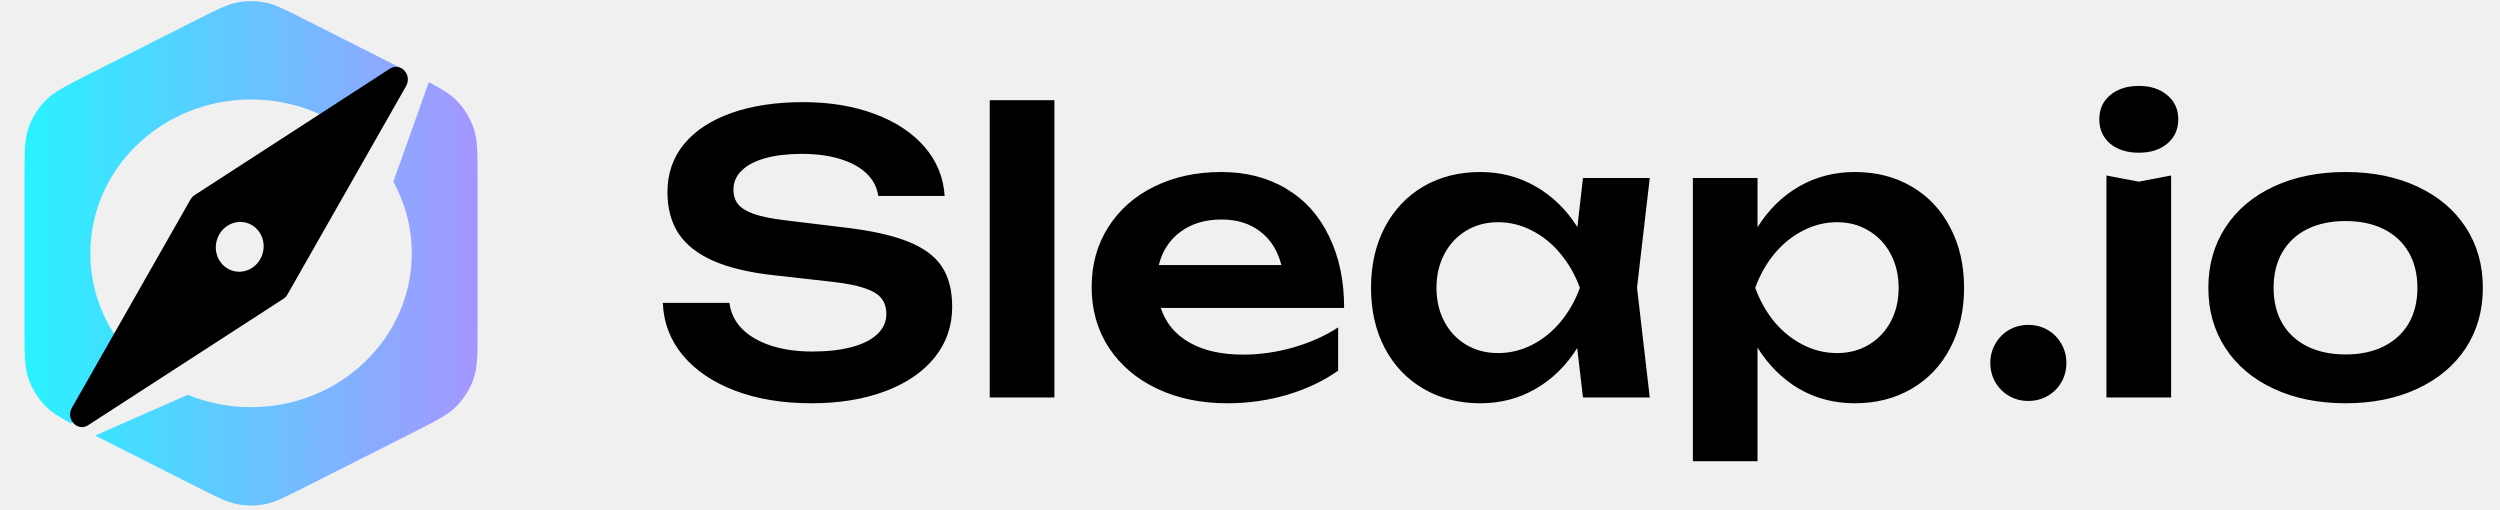
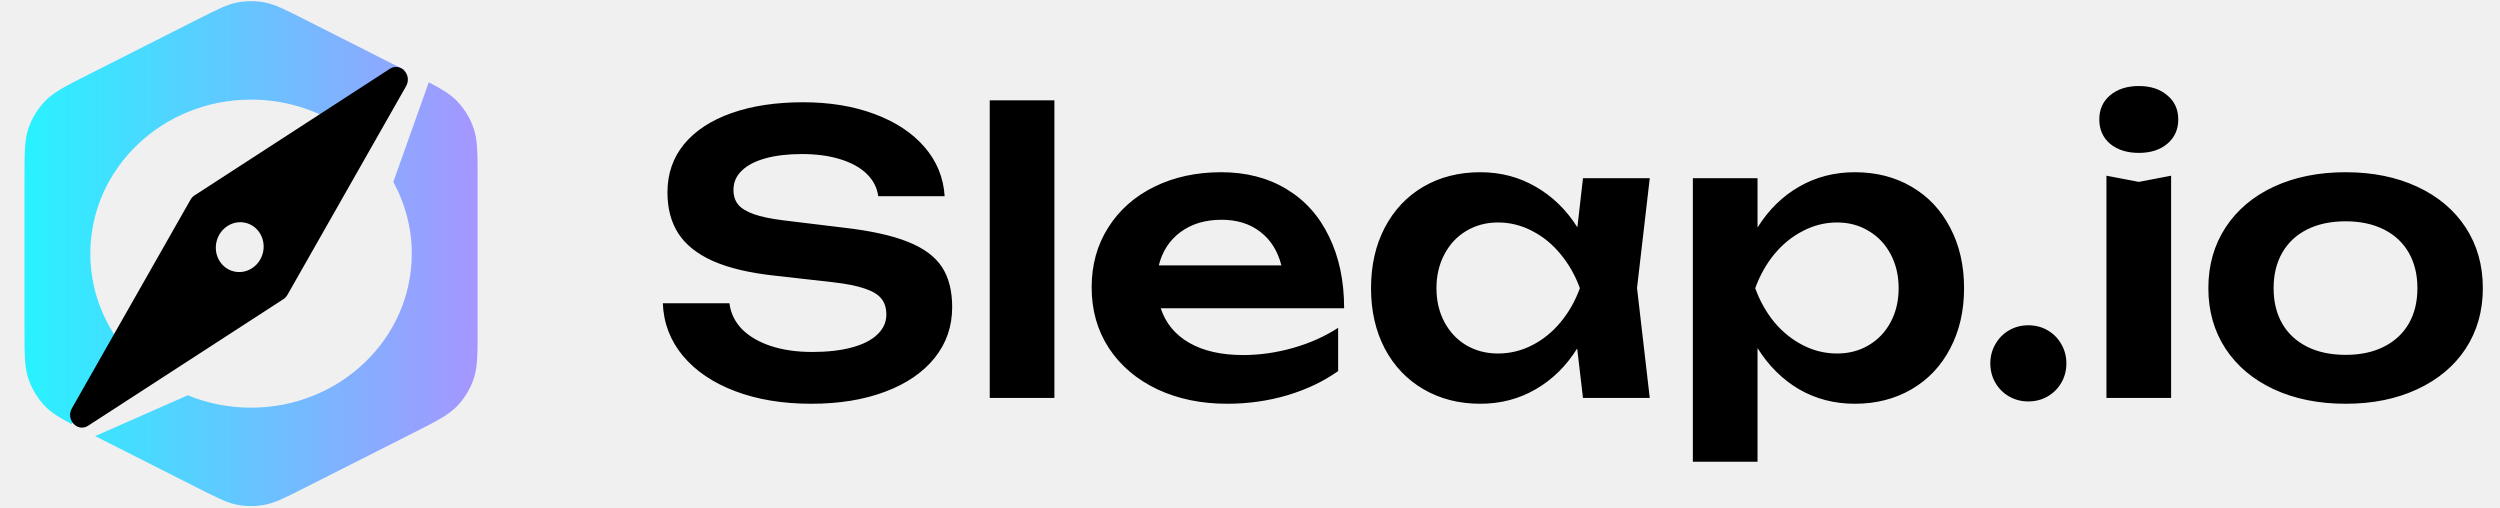
- <svg xmlns="http://www.w3.org/2000/svg" width="304" height="62" viewBox="0 0 304 62" fill="none">
-   <g clip-path="url(#clip0_1524_55)">
-     <path fill-rule="evenodd" clip-rule="evenodd" d="M24.082 2.323C26.444 1.13 27.625 0.533 28.866 0.299C29.964 0.091 31.091 0.091 32.189 0.299C33.429 0.533 34.611 1.13 36.973 2.323L49.193 8.496L40.661 14.805C37.706 13.087 34.237 12.098 30.527 12.098C19.733 12.098 10.983 20.473 10.983 30.805C10.983 35.121 12.51 39.096 15.075 42.261L8.708 51.508C7.194 50.712 6.255 50.126 5.512 49.363C4.592 48.418 3.892 47.281 3.463 46.033C2.979 44.622 2.979 43.025 2.979 39.831V21.778C2.979 18.585 2.979 16.988 3.463 15.577C3.892 14.329 4.592 13.192 5.512 12.246C6.553 11.178 7.978 10.458 10.829 9.018L24.082 2.323ZM22.835 48.007L11.57 52.966L24.082 59.286C26.444 60.48 27.625 61.076 28.866 61.311C29.964 61.519 31.091 61.519 32.189 61.311C33.429 61.076 34.611 60.48 36.973 59.286L50.226 52.592C53.077 51.152 54.502 50.432 55.543 49.363C56.463 48.418 57.163 47.281 57.592 46.033C58.076 44.622 58.076 43.025 58.076 39.831V21.778C58.076 18.585 58.076 16.988 57.592 15.577C57.163 14.329 56.463 13.192 55.543 12.246C54.766 11.449 53.776 10.846 52.141 9.994L47.828 22.092C49.261 24.694 50.072 27.659 50.072 30.805C50.072 41.137 41.322 49.512 30.527 49.512C27.796 49.512 25.196 48.976 22.835 48.007Z" fill="url(#paint0_linear_1524_55)" />
-     <path fill-rule="evenodd" clip-rule="evenodd" d="M47.402 8.358L23.652 23.733C23.455 23.861 23.289 24.038 23.169 24.249L8.741 49.592C7.958 50.967 9.429 52.539 10.717 51.705L34.467 36.33C34.665 36.202 34.831 36.025 34.951 35.813L49.379 10.471C50.161 9.096 48.691 7.524 47.402 8.358ZM28.366 32.948C29.913 33.362 31.519 32.386 31.953 30.766C32.387 29.147 31.485 27.498 29.938 27.083C28.391 26.669 26.785 27.645 26.351 29.265C25.917 30.884 26.819 32.533 28.366 32.948Z" fill="black" />
-     <path d="M88.697 36.831C88.853 38.036 89.362 39.085 90.222 39.977C91.099 40.853 92.264 41.534 93.72 42.019C95.191 42.504 96.881 42.746 98.79 42.746C100.621 42.746 102.209 42.566 103.555 42.207C104.916 41.847 105.957 41.322 106.676 40.634C107.412 39.946 107.78 39.132 107.78 38.193C107.78 37.41 107.576 36.769 107.17 36.268C106.778 35.767 106.105 35.361 105.151 35.047C104.212 34.719 102.913 34.461 101.255 34.273L94.166 33.475C91.13 33.146 88.65 32.559 86.725 31.714C84.816 30.869 83.408 29.758 82.5 28.381C81.608 27.004 81.162 25.33 81.162 23.358C81.162 21.105 81.835 19.157 83.181 17.514C84.542 15.87 86.467 14.611 88.955 13.734C91.443 12.858 94.346 12.42 97.663 12.42C100.902 12.42 103.797 12.897 106.348 13.852C108.915 14.806 110.941 16.144 112.428 17.866C113.914 19.587 114.728 21.574 114.869 23.828H106.794C106.654 22.795 106.192 21.895 105.409 21.128C104.627 20.361 103.555 19.767 102.193 19.344C100.848 18.922 99.283 18.711 97.499 18.711C95.809 18.711 94.338 18.883 93.086 19.227C91.835 19.571 90.872 20.072 90.199 20.729C89.526 21.371 89.189 22.145 89.189 23.053C89.189 23.773 89.378 24.367 89.753 24.837C90.144 25.306 90.778 25.698 91.655 26.011C92.546 26.323 93.751 26.574 95.269 26.762L102.616 27.654C105.887 28.029 108.476 28.6 110.386 29.367C112.295 30.118 113.672 31.128 114.517 32.395C115.361 33.663 115.784 35.298 115.784 37.301C115.784 39.648 115.072 41.706 113.648 43.474C112.224 45.242 110.213 46.612 107.616 47.582C105.034 48.552 102.045 49.037 98.649 49.037C95.175 49.037 92.093 48.529 89.401 47.511C86.709 46.494 84.589 45.062 83.04 43.216C81.506 41.37 80.693 39.241 80.599 36.831H88.697ZM128.215 12.185V48.333H120.351V12.185H128.215ZM149.221 49.037C146.06 49.037 143.228 48.45 140.724 47.277C138.221 46.087 136.264 44.429 134.856 42.301C133.448 40.157 132.744 37.692 132.744 34.907C132.744 32.168 133.416 29.743 134.762 27.63C136.108 25.502 137.978 23.851 140.372 22.677C142.766 21.504 145.473 20.917 148.494 20.917C151.529 20.917 154.174 21.598 156.428 22.959C158.681 24.305 160.41 26.23 161.615 28.733C162.835 31.221 163.446 34.124 163.446 37.442H141.147C141.741 39.257 142.9 40.657 144.621 41.643C146.342 42.629 148.525 43.122 151.169 43.122C153.188 43.122 155.215 42.833 157.249 42.254C159.283 41.675 161.106 40.861 162.718 39.812V45.07C160.949 46.322 158.892 47.3 156.545 48.004C154.213 48.693 151.772 49.037 149.221 49.037ZM155.817 32.231C155.363 30.462 154.502 29.101 153.235 28.147C151.983 27.176 150.418 26.691 148.541 26.691C146.553 26.691 144.886 27.192 143.541 28.194C142.211 29.179 141.334 30.525 140.912 32.231H155.817ZM191.786 42.324C190.455 44.452 188.773 46.103 186.739 47.277C184.72 48.45 182.475 49.037 180.002 49.037C177.42 49.037 175.12 48.45 173.101 47.277C171.082 46.103 169.51 44.452 168.383 42.324C167.272 40.196 166.716 37.755 166.716 35.001C166.716 32.231 167.272 29.782 168.383 27.654C169.51 25.51 171.075 23.851 173.078 22.677C175.096 21.504 177.405 20.917 180.002 20.917C182.475 20.917 184.72 21.504 186.739 22.677C188.773 23.835 190.463 25.479 191.809 27.607L192.49 21.645H200.611L199.062 34.977L200.611 48.333H192.49L191.786 42.324ZM174.674 35.001C174.674 36.534 174.994 37.903 175.636 39.108C176.278 40.313 177.162 41.252 178.289 41.925C179.431 42.598 180.722 42.934 182.162 42.934C183.617 42.934 185.002 42.598 186.316 41.925C187.631 41.252 188.781 40.321 189.767 39.132C190.768 37.927 191.551 36.55 192.114 35.001C191.551 33.451 190.768 32.074 189.767 30.869C188.781 29.665 187.631 28.726 186.316 28.053C185.002 27.364 183.617 27.02 182.162 27.02C180.722 27.02 179.431 27.364 178.289 28.053C177.162 28.726 176.278 29.672 175.636 30.893C174.994 32.098 174.674 33.467 174.674 35.001ZM213.716 21.645V27.63C215.061 25.486 216.744 23.835 218.762 22.677C220.797 21.504 223.058 20.917 225.546 20.917C228.144 20.917 230.444 21.504 232.447 22.677C234.465 23.851 236.03 25.51 237.141 27.654C238.268 29.782 238.831 32.231 238.831 35.001C238.831 37.755 238.268 40.196 237.141 42.324C236.03 44.452 234.465 46.103 232.447 47.277C230.428 48.45 228.128 49.037 225.546 49.037C223.058 49.037 220.797 48.45 218.762 47.277C216.744 46.087 215.061 44.421 213.716 42.277V56.079H205.852V21.645H213.716ZM213.434 35.001C213.997 36.55 214.772 37.927 215.758 39.132C216.759 40.321 217.917 41.252 219.232 41.925C220.546 42.598 221.931 42.934 223.386 42.934C224.826 42.934 226.109 42.598 227.235 41.925C228.378 41.252 229.27 40.313 229.912 39.108C230.553 37.903 230.874 36.534 230.874 35.001C230.874 33.467 230.553 32.098 229.912 30.893C229.27 29.672 228.378 28.726 227.235 28.053C226.109 27.364 224.826 27.02 223.386 27.02C221.931 27.02 220.546 27.364 219.232 28.053C217.917 28.726 216.759 29.665 215.758 30.869C214.772 32.074 213.997 33.451 213.434 35.001ZM246.647 48.755C245.786 48.755 245.004 48.552 244.3 48.145C243.595 47.738 243.04 47.183 242.633 46.479C242.227 45.775 242.023 44.992 242.023 44.131C242.023 43.286 242.227 42.512 242.633 41.808C243.04 41.088 243.595 40.525 244.3 40.118C245.004 39.711 245.786 39.507 246.647 39.507C247.508 39.507 248.29 39.711 248.994 40.118C249.698 40.525 250.254 41.088 250.661 41.808C251.068 42.512 251.271 43.286 251.271 44.131C251.271 44.992 251.068 45.775 250.661 46.479C250.254 47.183 249.698 47.738 248.994 48.145C248.29 48.552 247.508 48.755 246.647 48.755ZM260.087 22.091L264.007 21.34V48.333H256.144V21.34L260.087 22.091ZM255.275 14.509C255.275 13.288 255.713 12.31 256.59 11.575C257.482 10.824 258.648 10.448 260.087 10.448C261.512 10.448 262.662 10.824 263.538 11.575C264.43 12.31 264.876 13.288 264.876 14.509C264.876 15.73 264.43 16.715 263.538 17.467C262.662 18.202 261.512 18.57 260.087 18.57C258.648 18.57 257.482 18.202 256.59 17.467C255.713 16.715 255.275 15.73 255.275 14.509ZM285.225 49.037C281.939 49.037 279.029 48.45 276.494 47.277C273.974 46.103 272.018 44.46 270.625 42.347C269.233 40.219 268.536 37.77 268.536 35.001C268.536 32.215 269.233 29.758 270.625 27.63C272.018 25.502 273.974 23.851 276.494 22.677C279.029 21.504 281.939 20.917 285.225 20.917C288.511 20.917 291.414 21.504 293.933 22.677C296.468 23.851 298.432 25.502 299.825 27.63C301.218 29.758 301.914 32.215 301.914 35.001C301.914 37.77 301.218 40.219 299.825 42.347C298.432 44.46 296.468 46.103 293.933 47.277C291.414 48.45 288.511 49.037 285.225 49.037ZM276.47 35.001C276.47 36.659 276.822 38.099 277.526 39.319C278.23 40.525 279.24 41.456 280.554 42.113C281.868 42.77 283.426 43.099 285.225 43.099C287.025 43.099 288.574 42.77 289.873 42.113C291.187 41.456 292.197 40.525 292.901 39.319C293.605 38.099 293.957 36.659 293.957 35.001C293.957 33.342 293.605 31.902 292.901 30.682C292.197 29.461 291.187 28.522 289.873 27.865C288.558 27.208 287.009 26.879 285.225 26.879C283.426 26.879 281.868 27.208 280.554 27.865C279.24 28.522 278.23 29.461 277.526 30.682C276.822 31.902 276.47 33.342 276.47 35.001Z" fill="black" />
-   </g>
+ <svg xmlns="http://www.w3.org/2000/svg" width="315" height="64" viewBox="0 0 315 64" fill="none">
+   <path fill-rule="evenodd" clip-rule="evenodd" d="M24.953 2.41C27.401 1.173 28.625 0.554 29.91 0.31C31.048 0.094 32.216 0.094 33.354 0.31C34.639 0.554 35.863 1.173 38.311 2.41L50.973 8.814L42.132 15.36C39.07 13.577 35.476 12.551 31.632 12.551C20.447 12.551 11.38 21.24 11.38 31.958C11.38 36.436 12.962 40.56 15.621 43.844L9.023 53.436C7.455 52.61 6.482 52.003 5.712 51.211C4.758 50.231 4.033 49.051 3.588 47.756C3.086 46.292 3.086 44.636 3.086 41.323V22.593C3.086 19.281 3.086 17.624 3.588 16.16C4.033 14.866 4.758 13.686 5.712 12.705C6.79 11.596 8.267 10.849 11.22 9.356L24.953 2.41ZM23.661 49.805L11.989 54.949L24.953 61.506C27.401 62.744 28.625 63.363 29.91 63.606C31.048 63.822 32.216 63.822 33.354 63.606C34.639 63.363 35.863 62.744 38.31 61.506L52.043 54.561C54.997 53.067 56.474 52.32 57.552 51.211C58.506 50.231 59.231 49.051 59.675 47.756C60.178 46.292 60.178 44.636 60.178 41.323V22.593C60.178 19.281 60.178 17.624 59.675 16.16C59.231 14.866 58.506 13.686 57.552 12.705C56.748 11.878 55.722 11.252 54.027 10.368L49.558 22.919C51.043 25.619 51.884 28.695 51.884 31.958C51.884 42.677 42.817 51.366 31.632 51.366C28.802 51.366 26.107 50.81 23.661 49.805Z" fill="url(#paint0_linear_2001_3)" />
+   <path fill-rule="evenodd" clip-rule="evenodd" d="M49.118 8.671L24.508 24.622C24.303 24.754 24.131 24.938 24.007 25.157L9.057 51.449C8.246 52.875 9.77 54.506 11.105 53.641L35.714 37.69C35.919 37.557 36.091 37.373 36.216 37.154L51.165 10.863C51.976 9.436 50.453 7.805 49.118 8.671ZM29.393 34.181C30.996 34.611 32.66 33.598 33.109 31.918C33.559 30.238 32.624 28.527 31.021 28.097C29.418 27.667 27.754 28.68 27.304 30.36C26.855 32.041 27.79 33.751 29.393 34.181Z" fill="black" />
+   <path d="M91.906 38.21C92.068 39.46 92.595 40.548 93.487 41.473C94.395 42.383 95.603 43.089 97.111 43.592C98.635 44.095 100.387 44.347 102.365 44.347C104.262 44.347 105.908 44.16 107.302 43.787C108.712 43.413 109.791 42.869 110.537 42.155C111.299 41.441 111.68 40.597 111.68 39.623C111.68 38.811 111.469 38.145 111.048 37.626C110.642 37.106 109.945 36.684 108.956 36.359C107.983 36.019 106.637 35.751 104.919 35.556L97.573 34.728C94.427 34.387 91.857 33.778 89.863 32.902C87.885 32.025 86.426 30.872 85.486 29.444C84.561 28.015 84.099 26.278 84.099 24.233C84.099 21.895 84.796 19.874 86.191 18.169C87.602 16.464 89.596 15.158 92.174 14.248C94.752 13.339 97.76 12.885 101.197 12.885C104.554 12.885 107.553 13.38 110.197 14.37C112.856 15.361 114.955 16.748 116.496 18.534C118.036 20.32 118.879 22.382 119.025 24.72H110.659C110.513 23.648 110.034 22.715 109.223 21.919C108.413 21.124 107.302 20.507 105.891 20.069C104.497 19.63 102.876 19.411 101.027 19.411C99.276 19.411 97.751 19.59 96.454 19.947C95.158 20.304 94.16 20.823 93.463 21.505C92.766 22.171 92.417 22.974 92.417 23.916C92.417 24.663 92.612 25.28 93.001 25.767C93.406 26.254 94.063 26.66 94.971 26.984C95.895 27.309 97.144 27.569 98.716 27.764L106.329 28.689C109.718 29.078 112.402 29.671 114.38 30.466C116.358 31.246 117.785 32.293 118.661 33.608C119.536 34.923 119.974 36.619 119.974 38.697C119.974 41.132 119.236 43.267 117.761 45.102C116.285 46.936 114.201 48.357 111.51 49.363C108.834 50.37 105.737 50.873 102.219 50.873C98.619 50.873 95.425 50.345 92.636 49.29C89.847 48.235 87.65 46.749 86.045 44.834C84.456 42.918 83.613 40.71 83.515 38.21H91.906ZM132.854 12.641V50.142H124.706V12.641H132.854ZM154.621 50.873C151.346 50.873 148.41 50.264 145.816 49.047C143.222 47.813 141.195 46.092 139.736 43.884C138.276 41.66 137.547 39.103 137.547 36.213C137.547 33.372 138.244 30.856 139.639 28.665C141.033 26.457 142.97 24.744 145.452 23.526C147.932 22.309 150.737 21.7 153.867 21.7C157.012 21.7 159.752 22.406 162.088 23.819C164.423 25.215 166.214 27.212 167.463 29.809C168.727 32.39 169.36 35.402 169.36 38.843H146.254C146.87 40.727 148.07 42.179 149.854 43.202C151.638 44.225 153.899 44.736 156.639 44.736C158.731 44.736 160.831 44.436 162.939 43.835C165.047 43.235 166.936 42.391 168.606 41.303V46.758C166.773 48.056 164.641 49.071 162.209 49.801C159.793 50.516 157.264 50.873 154.621 50.873ZM161.455 33.437C160.985 31.603 160.093 30.191 158.78 29.2C157.483 28.194 155.861 27.69 153.916 27.69C151.856 27.69 150.129 28.21 148.735 29.249C147.357 30.272 146.449 31.668 146.011 33.437H161.455ZM198.725 43.908C197.347 46.116 195.604 47.829 193.496 49.047C191.404 50.264 189.078 50.873 186.516 50.873C183.84 50.873 181.456 50.264 179.365 49.047C177.273 47.829 175.643 46.116 174.476 43.908C173.325 41.701 172.749 39.168 172.749 36.311C172.749 33.437 173.325 30.897 174.476 28.689C175.643 26.465 177.265 24.744 179.34 23.526C181.432 22.309 183.824 21.7 186.516 21.7C189.078 21.7 191.404 22.309 193.496 23.526C195.604 24.728 197.355 26.432 198.75 28.64L199.455 22.455H207.87L206.265 36.286L207.87 50.142H199.455L198.725 43.908ZM180.994 36.311C180.994 37.902 181.327 39.322 181.992 40.572C182.656 41.822 183.572 42.796 184.74 43.495C185.924 44.193 187.262 44.542 188.753 44.542C190.261 44.542 191.696 44.193 193.058 43.495C194.42 42.796 195.612 41.831 196.634 40.597C197.671 39.347 198.482 37.918 199.065 36.311C198.482 34.704 197.671 33.275 196.634 32.025C195.612 30.775 194.42 29.801 193.058 29.103C191.696 28.389 190.261 28.031 188.753 28.031C187.262 28.031 185.924 28.389 184.74 29.103C183.572 29.801 182.656 30.783 181.992 32.049C181.327 33.299 180.994 34.72 180.994 36.311ZM221.449 22.455V28.665C222.843 26.44 224.586 24.728 226.678 23.526C228.786 22.309 231.129 21.7 233.707 21.7C236.399 21.7 238.782 22.309 240.858 23.526C242.949 24.744 244.571 26.465 245.722 28.689C246.889 30.897 247.473 33.437 247.473 36.311C247.473 39.168 246.889 41.701 245.722 43.908C244.571 46.116 242.949 47.829 240.858 49.047C238.766 50.264 236.382 50.873 233.707 50.873C231.129 50.873 228.786 50.264 226.678 49.047C224.586 47.813 222.843 46.084 221.449 43.86V58.178H213.301V22.455H221.449ZM221.157 36.311C221.741 37.918 222.543 39.347 223.565 40.597C224.602 41.831 225.802 42.796 227.164 43.495C228.527 44.193 229.961 44.542 231.47 44.542C232.961 44.542 234.291 44.193 235.458 43.495C236.642 42.796 237.566 41.822 238.231 40.572C238.896 39.322 239.228 37.902 239.228 36.311C239.228 34.72 238.896 33.299 238.231 32.049C237.566 30.783 236.642 29.801 235.458 29.103C234.291 28.389 232.961 28.031 231.47 28.031C229.961 28.031 228.527 28.389 227.164 29.103C225.802 29.801 224.602 30.775 223.565 32.025C222.543 33.275 221.741 34.704 221.157 36.311ZM255.572 50.581C254.68 50.581 253.869 50.37 253.14 49.948C252.41 49.526 251.835 48.949 251.413 48.219C250.992 47.488 250.781 46.676 250.781 45.783C250.781 44.907 250.992 44.103 251.413 43.373C251.835 42.626 252.41 42.041 253.14 41.62C253.869 41.197 254.68 40.986 255.572 40.986C256.464 40.986 257.275 41.197 258.004 41.62C258.734 42.041 259.31 42.626 259.731 43.373C260.152 44.103 260.363 44.907 260.363 45.783C260.363 46.676 260.152 47.488 259.731 48.219C259.31 48.949 258.734 49.526 258.004 49.948C257.275 50.37 256.464 50.581 255.572 50.581ZM269.498 22.918L273.56 22.138V50.142H265.412V22.138L269.498 22.918ZM264.512 15.052C264.512 13.786 264.966 12.771 265.874 12.008C266.799 11.229 268.007 10.839 269.498 10.839C270.974 10.839 272.166 11.229 273.074 12.008C273.998 12.771 274.46 13.786 274.46 15.052C274.46 16.318 273.998 17.341 273.074 18.12C272.166 18.883 270.974 19.265 269.498 19.265C268.007 19.265 266.799 18.883 265.874 18.12C264.966 17.341 264.512 16.318 264.512 15.052ZM295.546 50.873C292.141 50.873 289.125 50.264 286.498 49.047C283.887 47.829 281.861 46.124 280.418 43.933C278.975 41.725 278.253 39.184 278.253 36.311C278.253 33.421 278.975 30.872 280.418 28.665C281.861 26.457 283.887 24.744 286.498 23.526C289.125 22.309 292.141 21.7 295.546 21.7C298.951 21.7 301.958 22.309 304.569 23.526C307.196 24.744 309.231 26.457 310.674 28.665C312.117 30.872 312.838 33.421 312.838 36.311C312.838 39.184 312.117 41.725 310.674 43.933C309.231 46.124 307.196 47.829 304.569 49.047C301.958 50.264 298.951 50.873 295.546 50.873ZM286.474 36.311C286.474 38.032 286.838 39.525 287.569 40.791C288.298 42.041 289.344 43.008 290.706 43.689C292.068 44.371 293.681 44.712 295.546 44.712C297.411 44.712 299.016 44.371 300.362 43.689C301.724 43.008 302.77 42.041 303.499 40.791C304.229 39.525 304.594 38.032 304.594 36.311C304.594 34.59 304.229 33.096 303.499 31.83C302.77 30.564 301.724 29.59 300.362 28.908C298.999 28.226 297.394 27.885 295.546 27.885C293.681 27.885 292.068 28.226 290.706 28.908C289.344 29.59 288.298 30.564 287.569 31.83C286.838 33.096 286.474 34.59 286.474 36.311Z" fill="black" />
  <defs>
-     <linearGradient id="paint0_linear_1524_55" x1="3.002" y1="30.917" x2="57.955" y2="30.917" gradientUnits="userSpaceOnUse">
+     <linearGradient id="paint0_linear_2001_3" x1="3.11" y1="32.075" x2="60.052" y2="32.075" gradientUnits="userSpaceOnUse">
      <stop stop-color="#28F2FF" />
      <stop offset="1" stop-color="#A596FF" />
    </linearGradient>
-     <clipPath id="clip0_1524_55">
-       <rect width="304" height="61.69" fill="white" />
-     </clipPath>
  </defs>
</svg>
